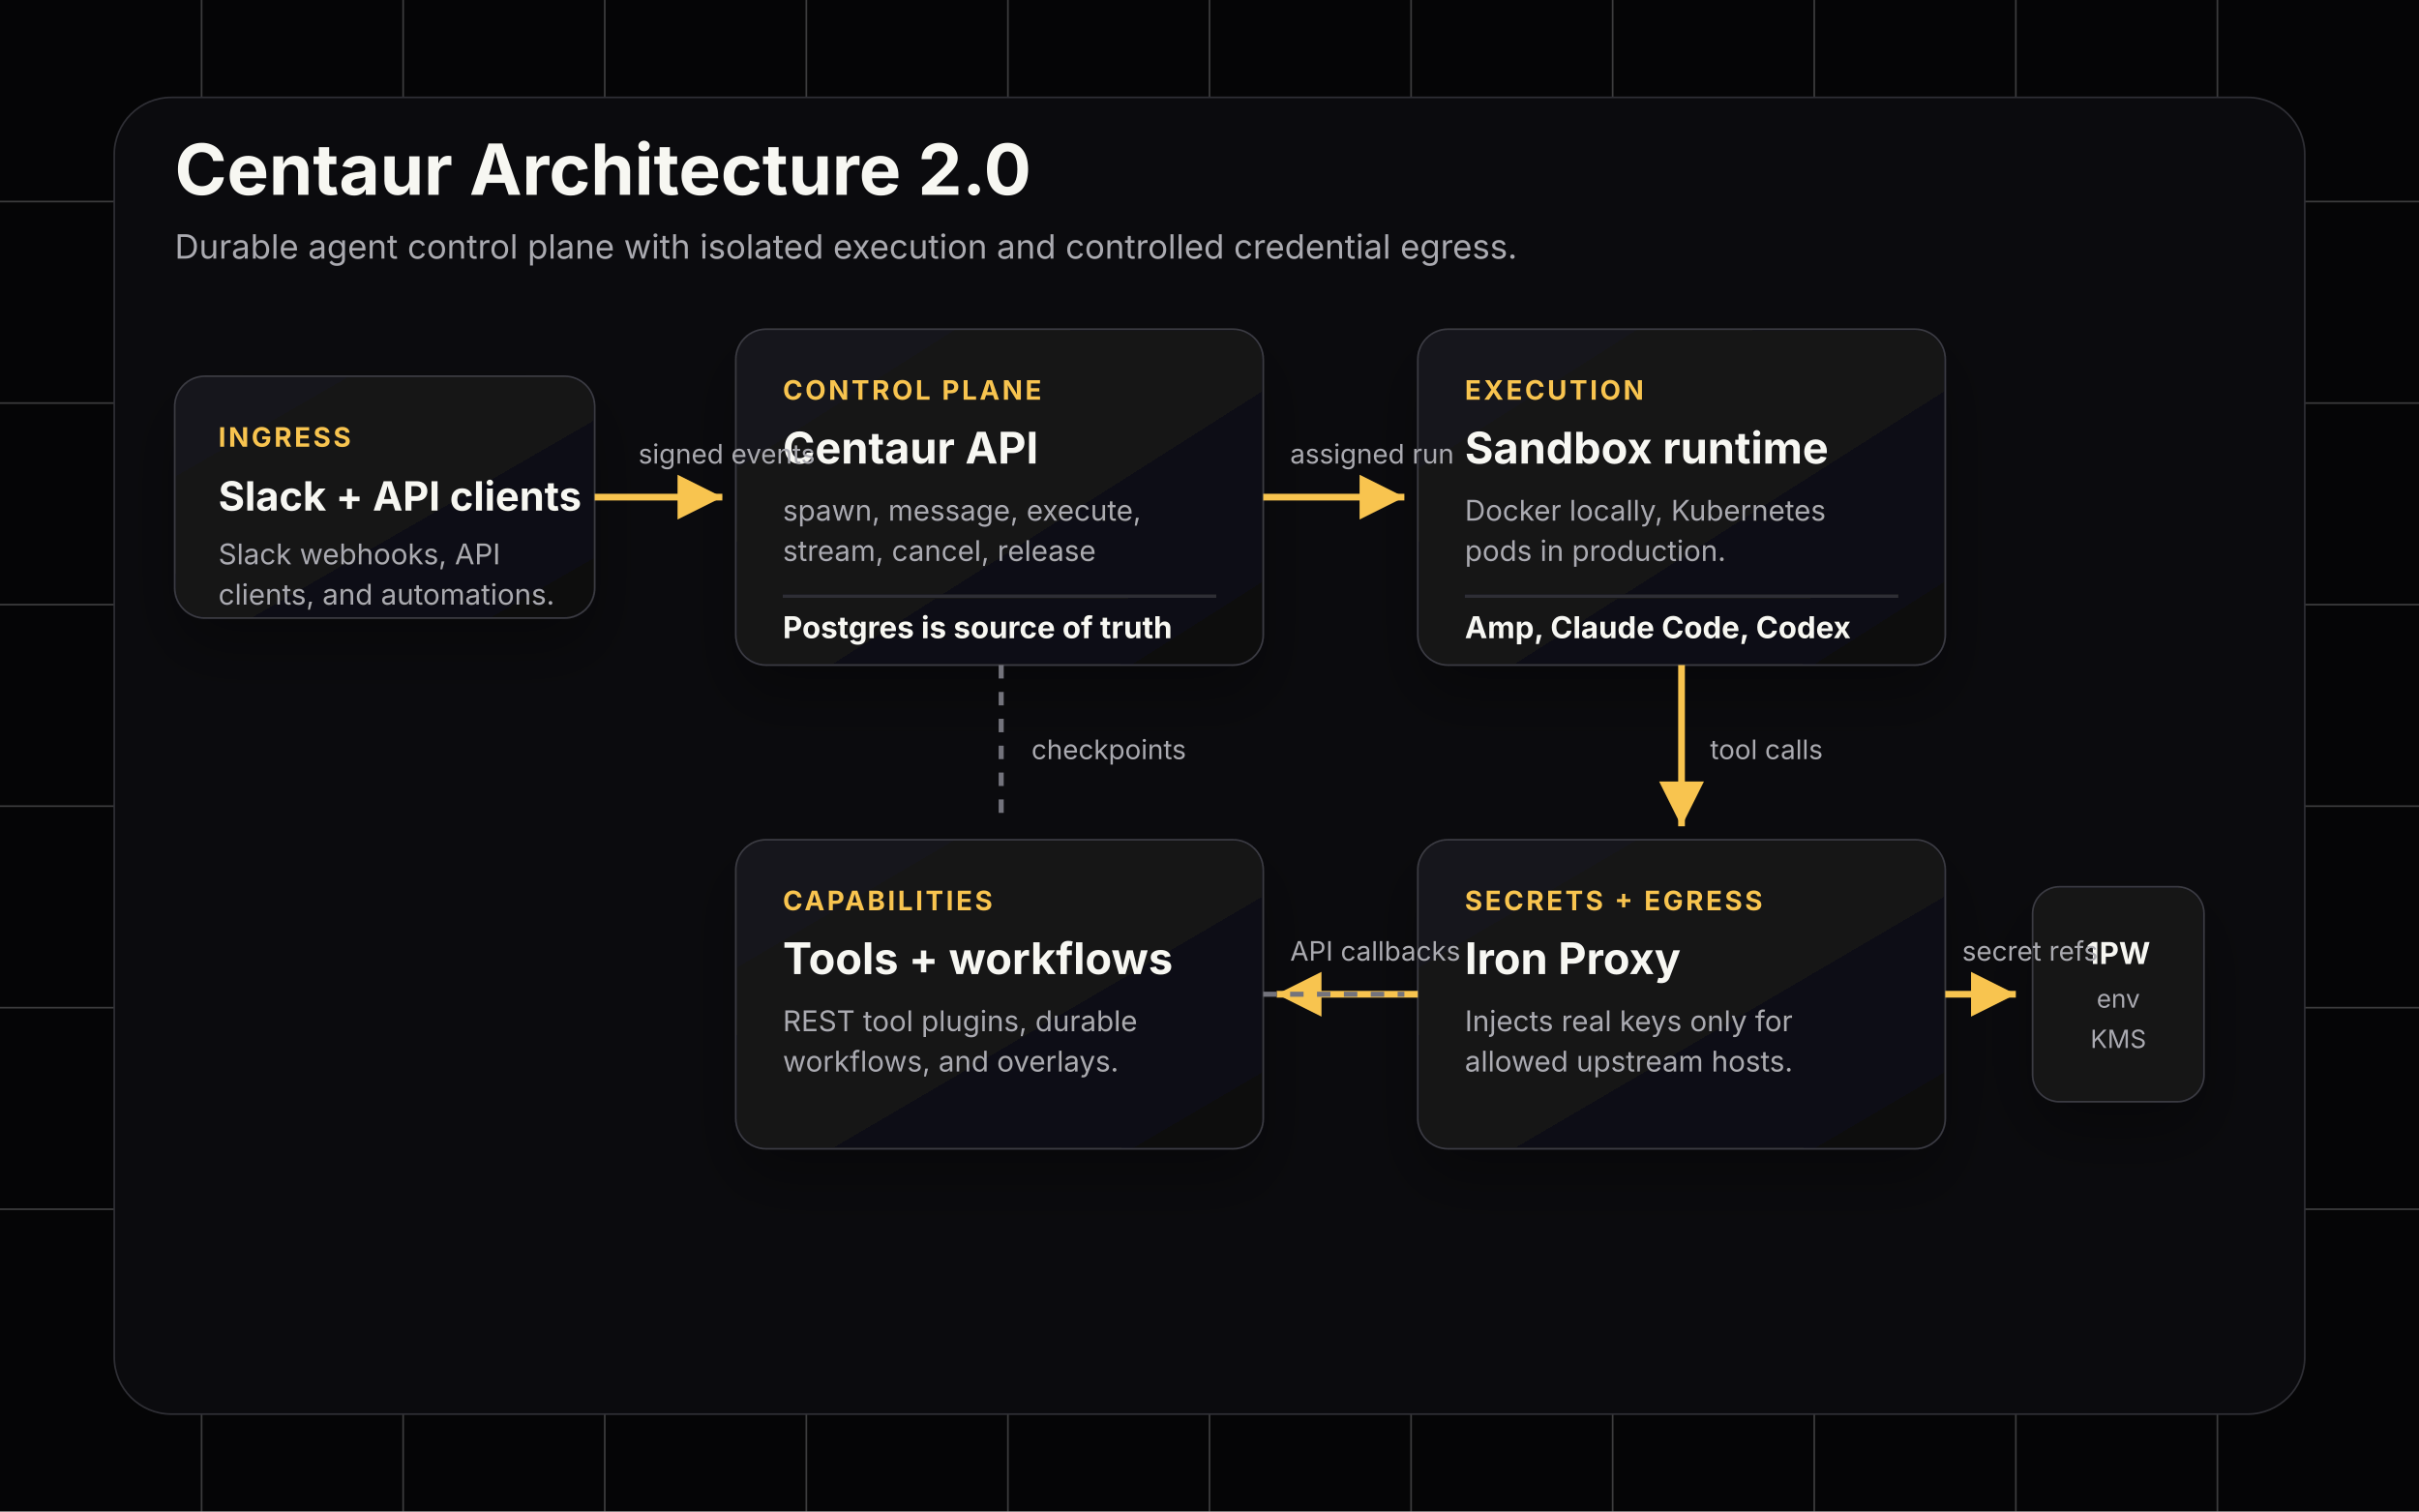
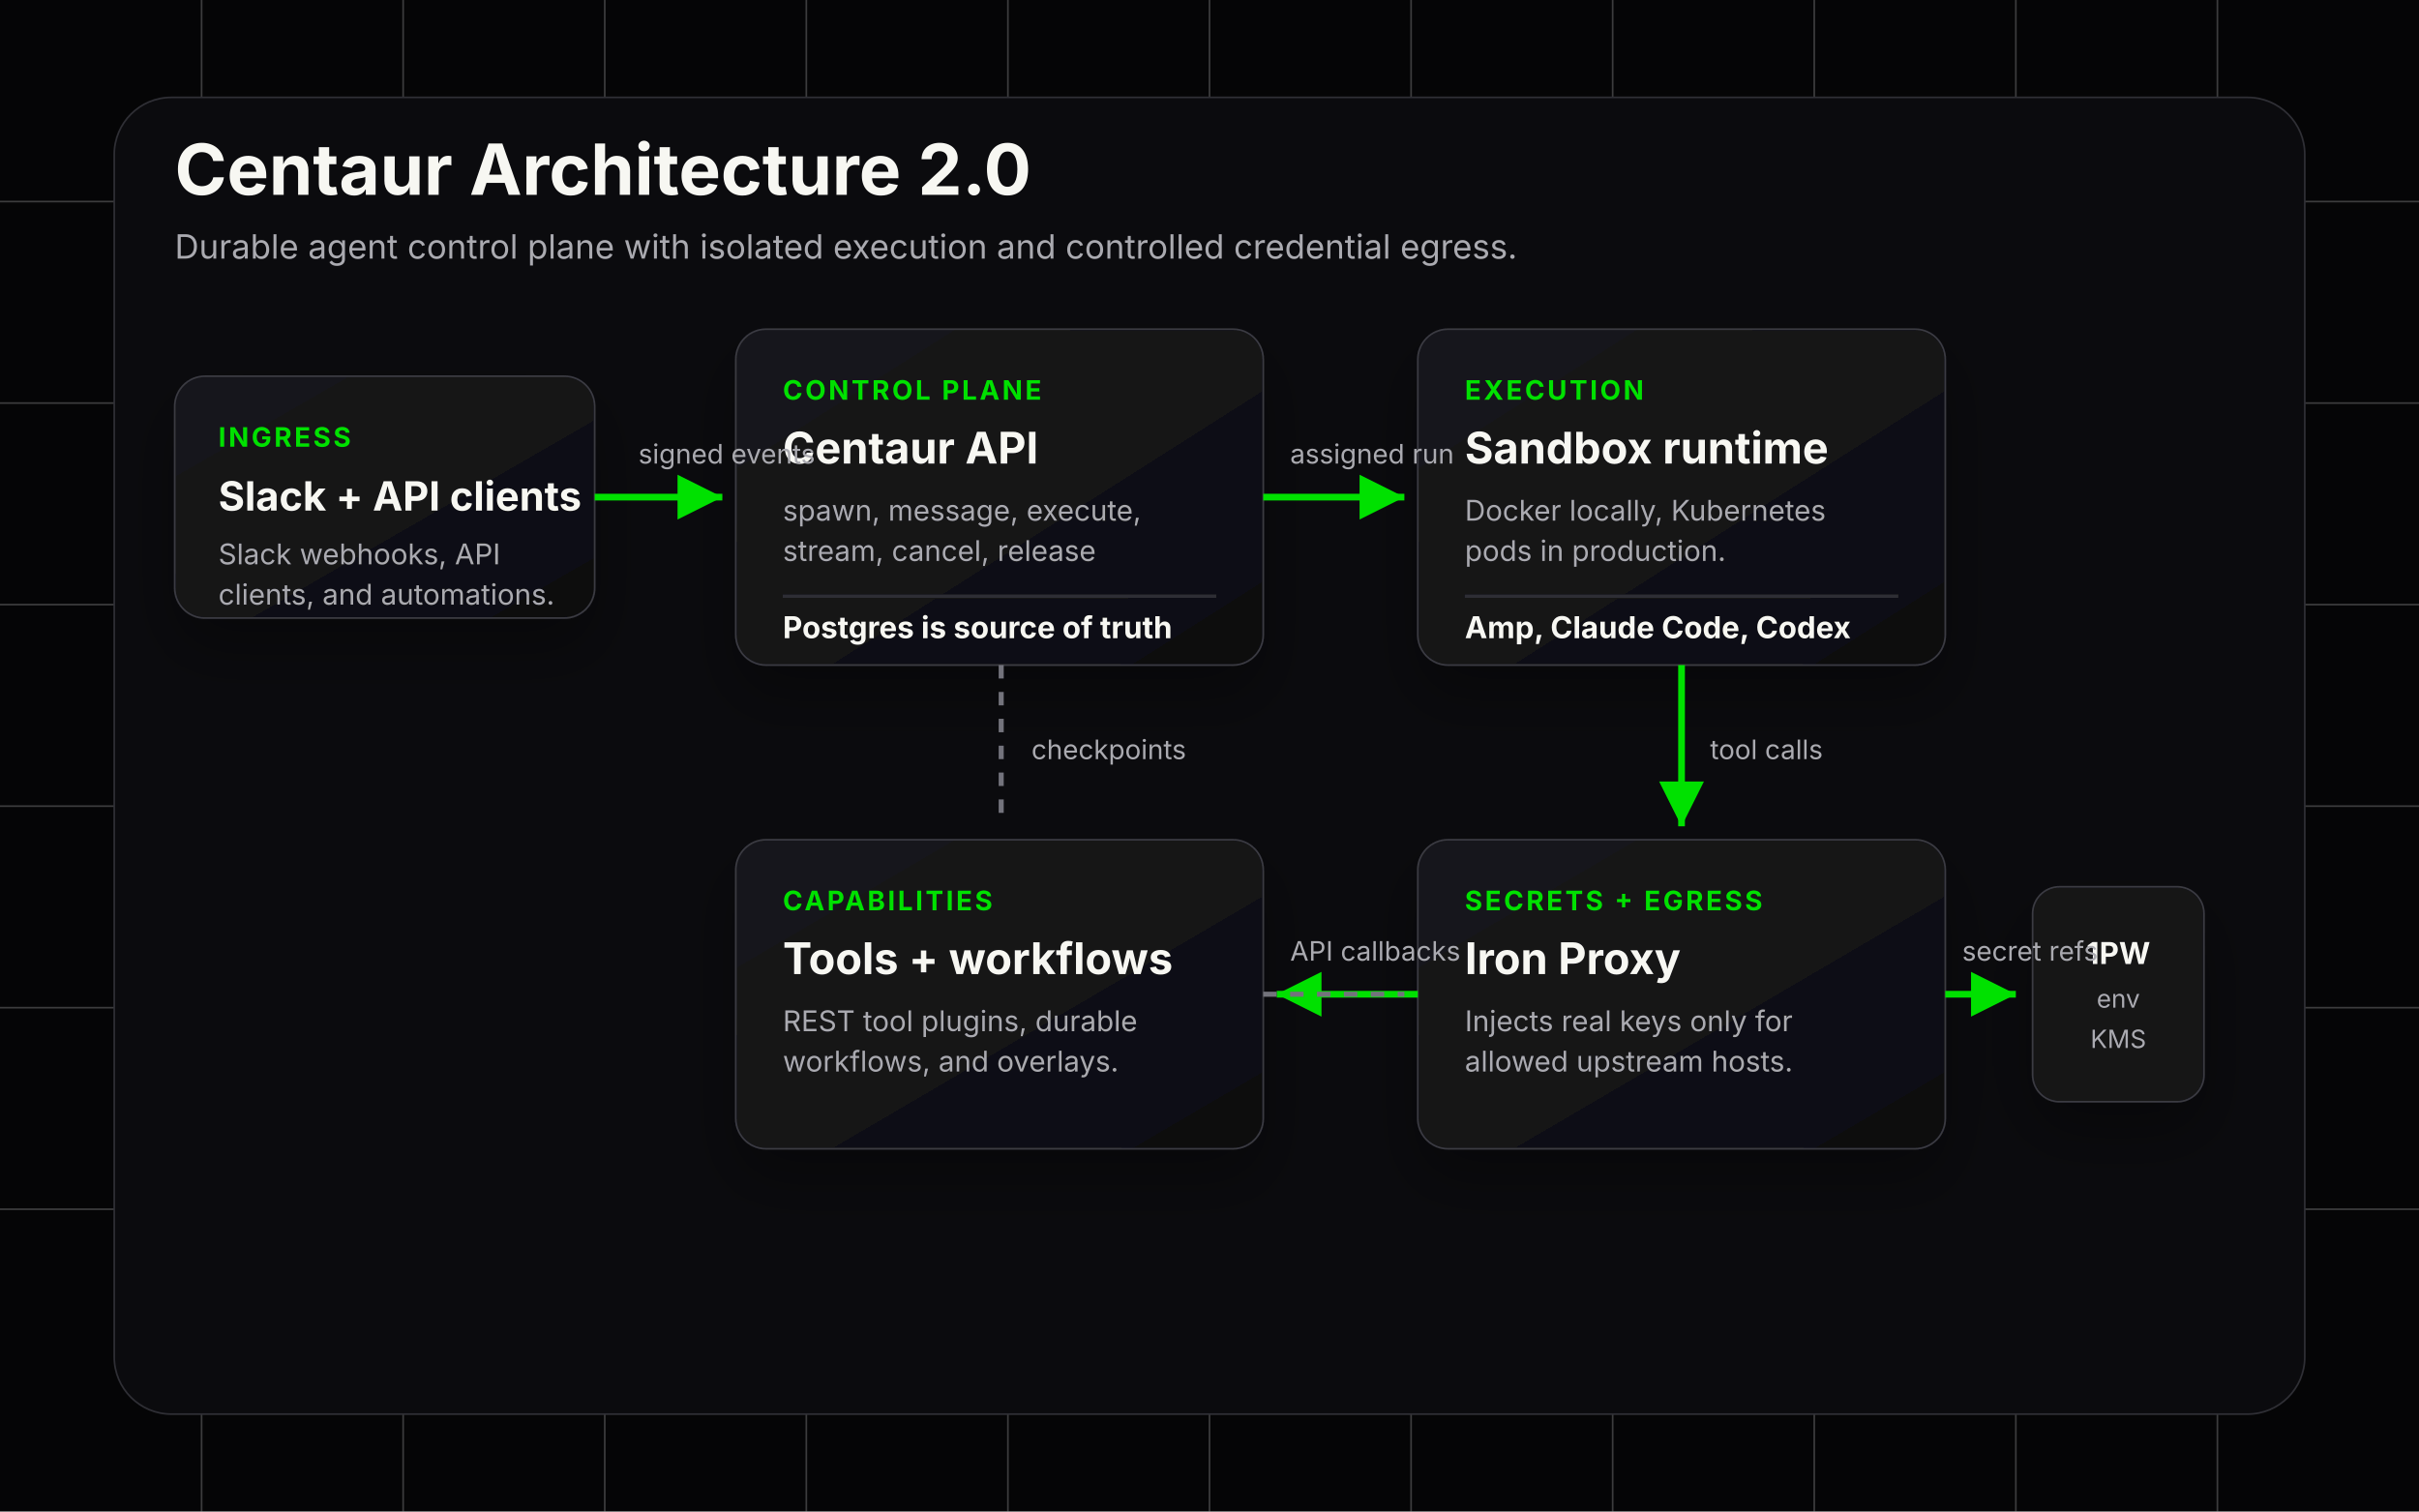
<svg xmlns="http://www.w3.org/2000/svg" width="1440" height="900" viewBox="0 0 1440 900" role="img" aria-labelledby="title desc">
  <defs>
    <marker id="arrow" viewBox="0 0 12 12" refX="10" refY="6" markerWidth="10" markerHeight="10" orient="auto-start-reverse">
-       <path d="M2 2 L10 6 L2 10 Z" fill="#f8c44f" />
+       <path d="M2 2 L10 6 L2 10 Z" fill="#00e100" />
    </marker>
    <filter id="softShadow" x="-20%" y="-20%" width="140%" height="140%">
      <feDropShadow dx="0" dy="18" stdDeviation="18" flood-color="#000000" flood-opacity="0.32" />
    </filter>
    <linearGradient id="panel" x1="0" x2="1" y1="0" y2="1">
      <stop offset="0%" stop-color="#18181c" />
      <stop offset="100%" stop-color="#0d0d10" />
    </linearGradient>
  </defs>
  <rect width="1440" height="900" fill="#050506" />
  <g opacity="0.22">
    <path d="M0 120H1440M0 240H1440M0 360H1440M0 480H1440M0 600H1440M0 720H1440" stroke="#ffffff" stroke-width="1" />
    <path d="M120 0V900M240 0V900M360 0V900M480 0V900M600 0V900M720 0V900M840 0V900M960 0V900M1080 0V900M1200 0V900M1320 0V900" stroke="#ffffff" stroke-width="1" />
  </g>
  <rect x="68" y="58" width="1304" height="784" rx="34" fill="#0b0b0e" stroke="#2f2f35" />
  <text x="104" y="116" fill="#f7f7f2" font-family="Inter, Arial, sans-serif" font-size="42" font-weight="700">Centaur Architecture 2.0</text>
  <text x="104" y="154" fill="#aaaab0" font-family="Inter, Arial, sans-serif" font-size="20">Durable agent control plane with isolated execution and controlled credential egress.</text>
  <g font-family="Inter, Arial, sans-serif" filter="url(#softShadow)">
    <g>
      <rect x="104" y="224" width="250" height="144" rx="18" fill="url(#panel)" stroke="#3a3a42" />
-       <text x="130" y="266" fill="#f8c44f" font-size="16" font-weight="700" letter-spacing="1.5">INGRESS</text>
+       <text x="130" y="266" fill="#00e100" font-size="16" font-weight="700" letter-spacing="1.5">INGRESS</text>
      <text x="130" y="304" fill="#f7f7f2" font-size="24" font-weight="700">Slack + API clients</text>
      <text x="130" y="336" fill="#aaaab0" font-size="17">Slack webhooks, API</text>
      <text x="130" y="360" fill="#aaaab0" font-size="17">clients, and automations.</text>
    </g>
    <g>
      <rect x="438" y="196" width="314" height="200" rx="18" fill="url(#panel)" stroke="#3a3a42" />
-       <text x="466" y="238" fill="#f8c44f" font-size="16" font-weight="700" letter-spacing="1.5">CONTROL PLANE</text>
+       <text x="466" y="238" fill="#00e100" font-size="16" font-weight="700" letter-spacing="1.5">CONTROL PLANE</text>
      <text x="466" y="276" fill="#f7f7f2" font-size="26" font-weight="700">Centaur API</text>
      <text x="466" y="310" fill="#aaaab0" font-size="17">spawn, message, execute,</text>
      <text x="466" y="334" fill="#aaaab0" font-size="17">stream, cancel, release</text>
      <rect x="466" y="354" width="258" height="2" fill="#2f2f35" />
      <text x="466" y="380" fill="#f7f7f2" font-size="18" font-weight="650">Postgres is source of truth</text>
    </g>
    <g>
      <rect x="844" y="196" width="314" height="200" rx="18" fill="url(#panel)" stroke="#3a3a42" />
-       <text x="872" y="238" fill="#f8c44f" font-size="16" font-weight="700" letter-spacing="1.5">EXECUTION</text>
+       <text x="872" y="238" fill="#00e100" font-size="16" font-weight="700" letter-spacing="1.5">EXECUTION</text>
      <text x="872" y="276" fill="#f7f7f2" font-size="26" font-weight="700">Sandbox runtime</text>
      <text x="872" y="310" fill="#aaaab0" font-size="17">Docker locally, Kubernetes</text>
      <text x="872" y="334" fill="#aaaab0" font-size="17">pods in production.</text>
      <rect x="872" y="354" width="258" height="2" fill="#2f2f35" />
      <text x="872" y="380" fill="#f7f7f2" font-size="18" font-weight="650">Amp, Claude Code, Codex</text>
    </g>
    <g>
      <rect x="438" y="500" width="314" height="184" rx="18" fill="url(#panel)" stroke="#3a3a42" />
-       <text x="466" y="542" fill="#f8c44f" font-size="16" font-weight="700" letter-spacing="1.5">CAPABILITIES</text>
+       <text x="466" y="542" fill="#00e100" font-size="16" font-weight="700" letter-spacing="1.5">CAPABILITIES</text>
      <text x="466" y="580" fill="#f7f7f2" font-size="26" font-weight="700">Tools + workflows</text>
      <text x="466" y="614" fill="#aaaab0" font-size="17">REST tool plugins, durable</text>
      <text x="466" y="638" fill="#aaaab0" font-size="17">workflows, and overlays.</text>
    </g>
    <g>
      <rect x="844" y="500" width="314" height="184" rx="18" fill="url(#panel)" stroke="#3a3a42" />
-       <text x="872" y="542" fill="#f8c44f" font-size="16" font-weight="700" letter-spacing="1.5">SECRETS + EGRESS</text>
+       <text x="872" y="542" fill="#00e100" font-size="16" font-weight="700" letter-spacing="1.5">SECRETS + EGRESS</text>
      <text x="872" y="580" fill="#f7f7f2" font-size="26" font-weight="700">Iron Proxy</text>
      <text x="872" y="614" fill="#aaaab0" font-size="17">Injects real keys only for</text>
      <text x="872" y="638" fill="#aaaab0" font-size="17">allowed upstream hosts.</text>
    </g>
    <g>
      <rect x="1210" y="528" width="102" height="128" rx="16" fill="#121216" stroke="#3a3a42" />
      <text x="1261" y="574" fill="#f7f7f2" text-anchor="middle" font-size="18" font-weight="700">1PW</text>
      <text x="1261" y="600" fill="#aaaab0" text-anchor="middle" font-size="15">env</text>
      <text x="1261" y="624" fill="#aaaab0" text-anchor="middle" font-size="15">KMS</text>
    </g>
  </g>
-   <g fill="none" stroke="#f8c44f" stroke-width="4" marker-end="url(#arrow)">
+   <g fill="none" stroke="#00e100" stroke-width="4" marker-end="url(#arrow)">
    <path d="M354 296H430" />
    <path d="M752 296H836" />
    <path d="M1001 396V492" />
    <path d="M844 592H760" />
    <path d="M1158 592H1200" />
  </g>
  <g fill="none" stroke="#73737c" stroke-width="3" stroke-dasharray="8 8">
    <path d="M596 396V492" />
    <path d="M752 592H836" />
  </g>
  <g font-family="Inter, Arial, sans-serif" font-size="16" fill="#aaaab0">
    <text x="380" y="276">signed events</text>
    <text x="768" y="276">assigned run</text>
    <text x="1018" y="452">tool calls</text>
    <text x="768" y="572">API callbacks</text>
    <text x="1168" y="572">secret refs</text>
    <text x="614" y="452">checkpoints</text>
  </g>
</svg>
